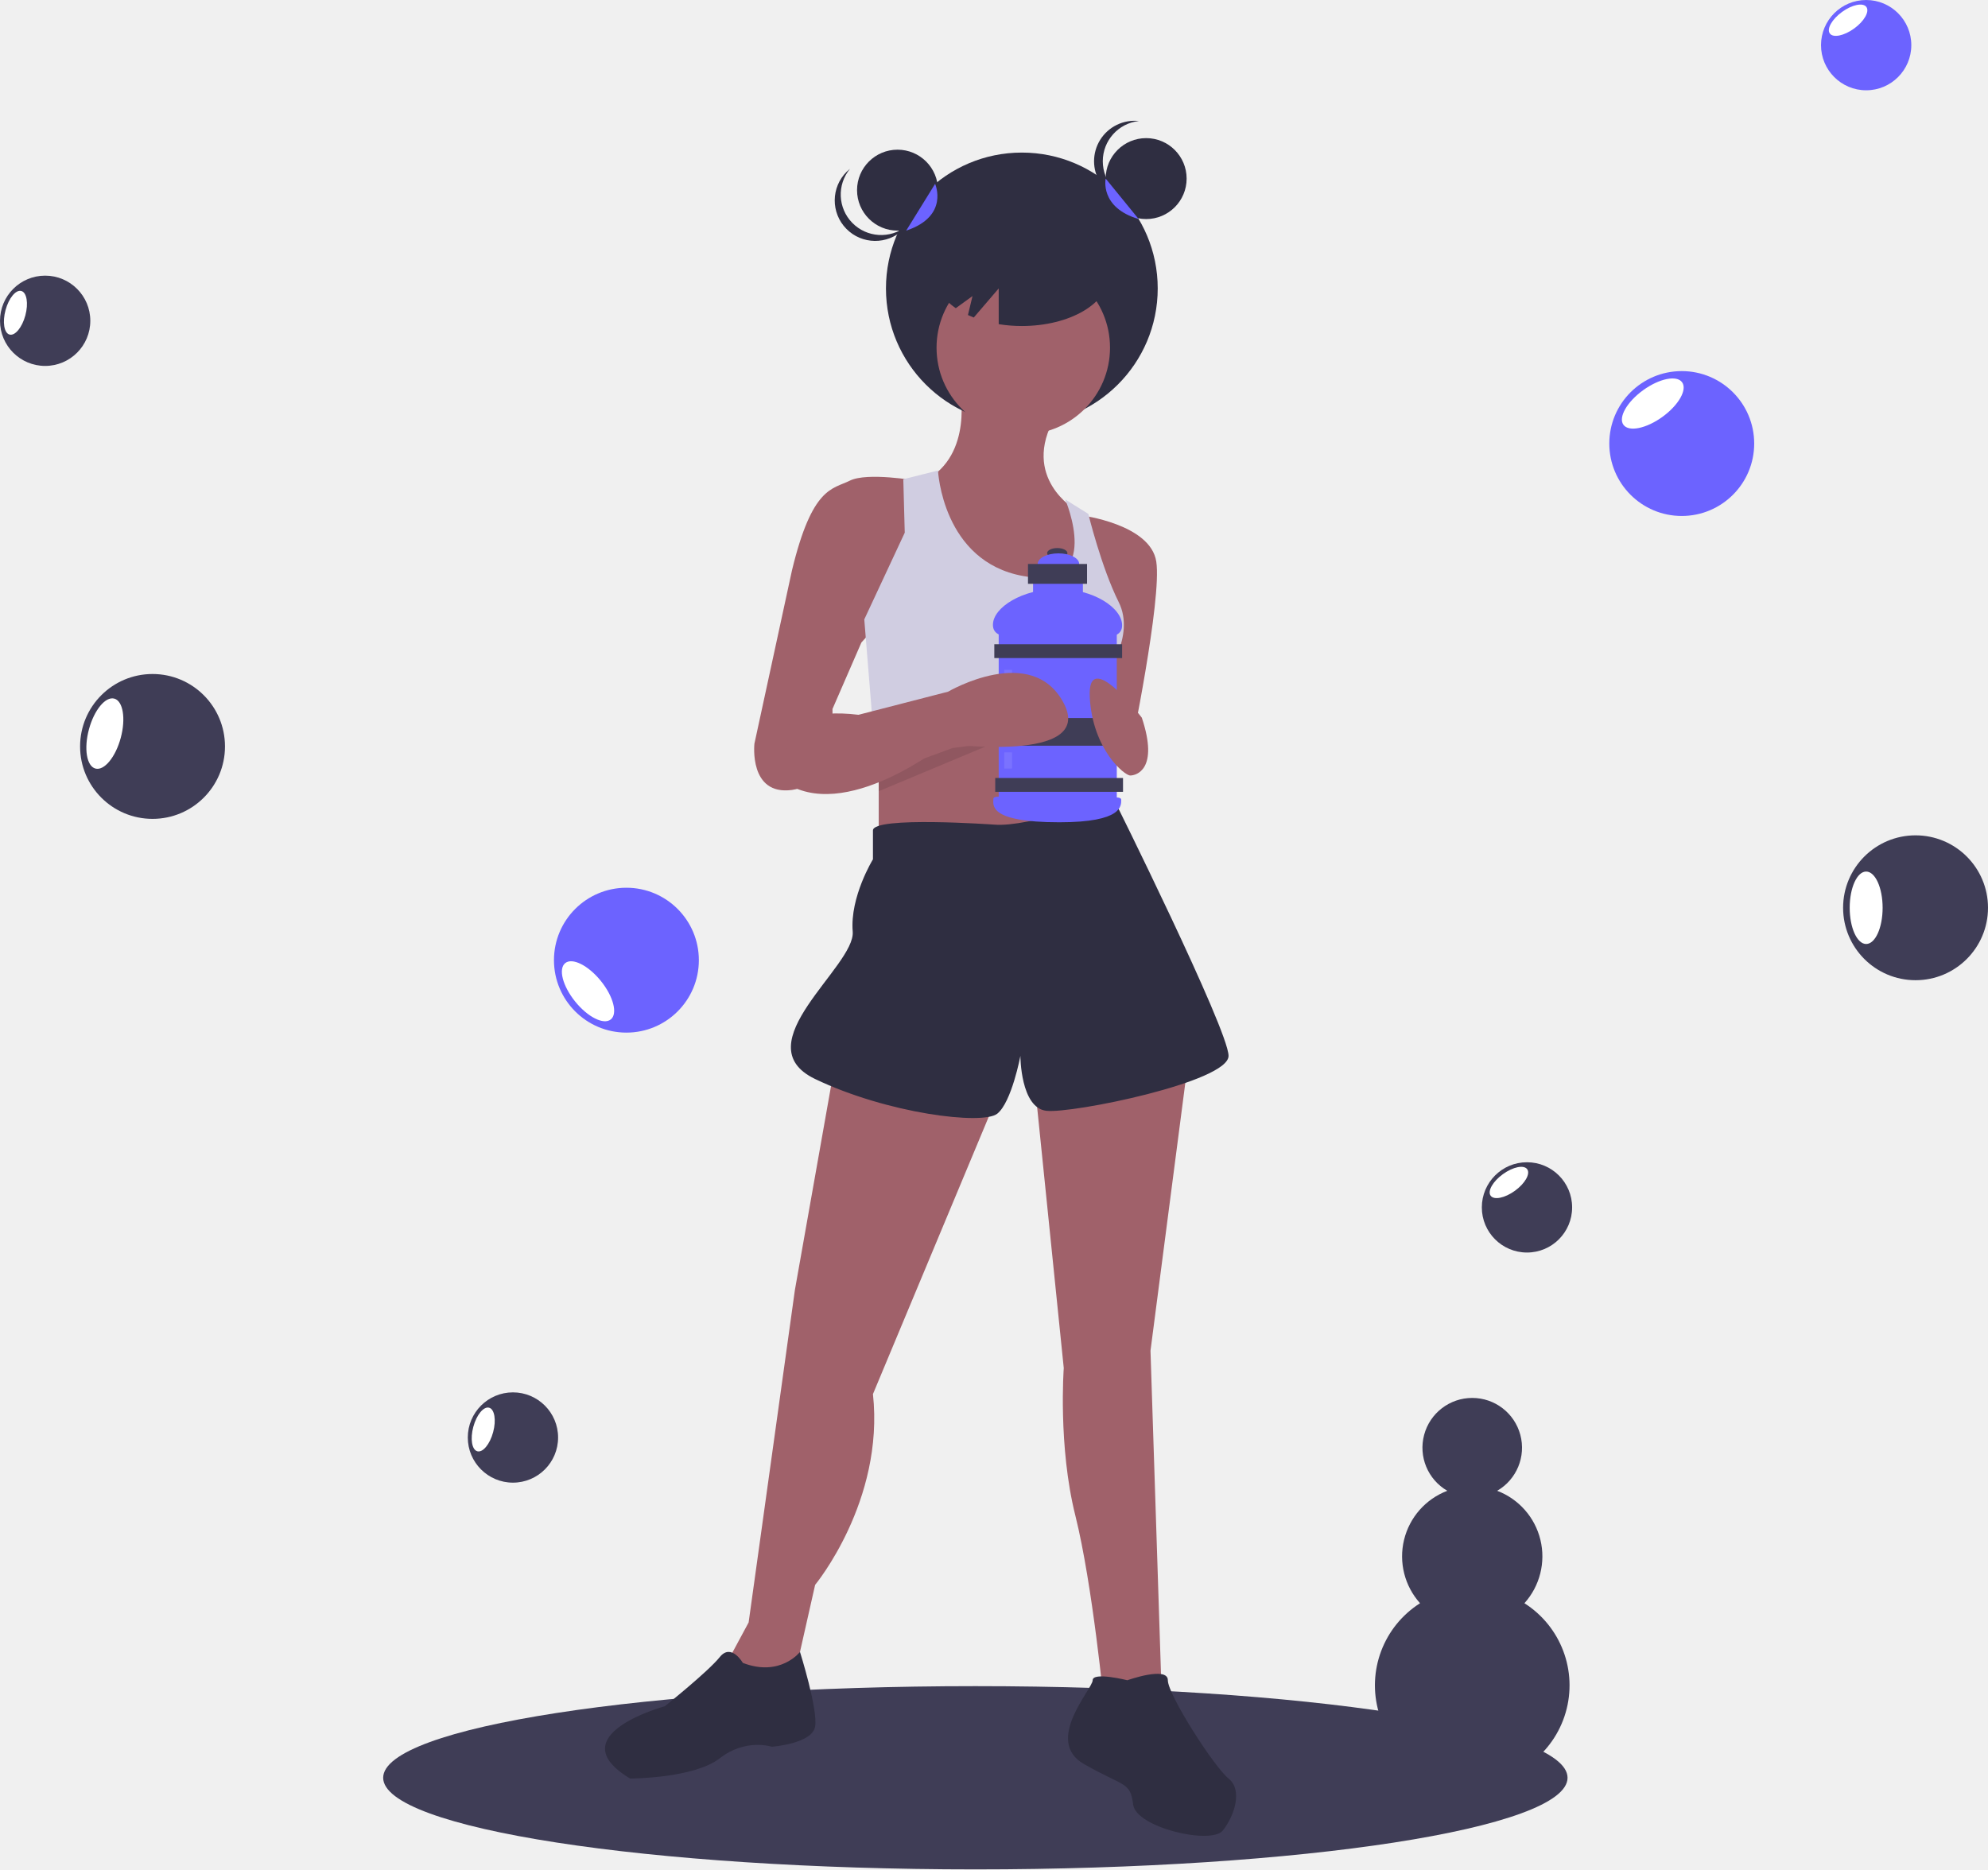
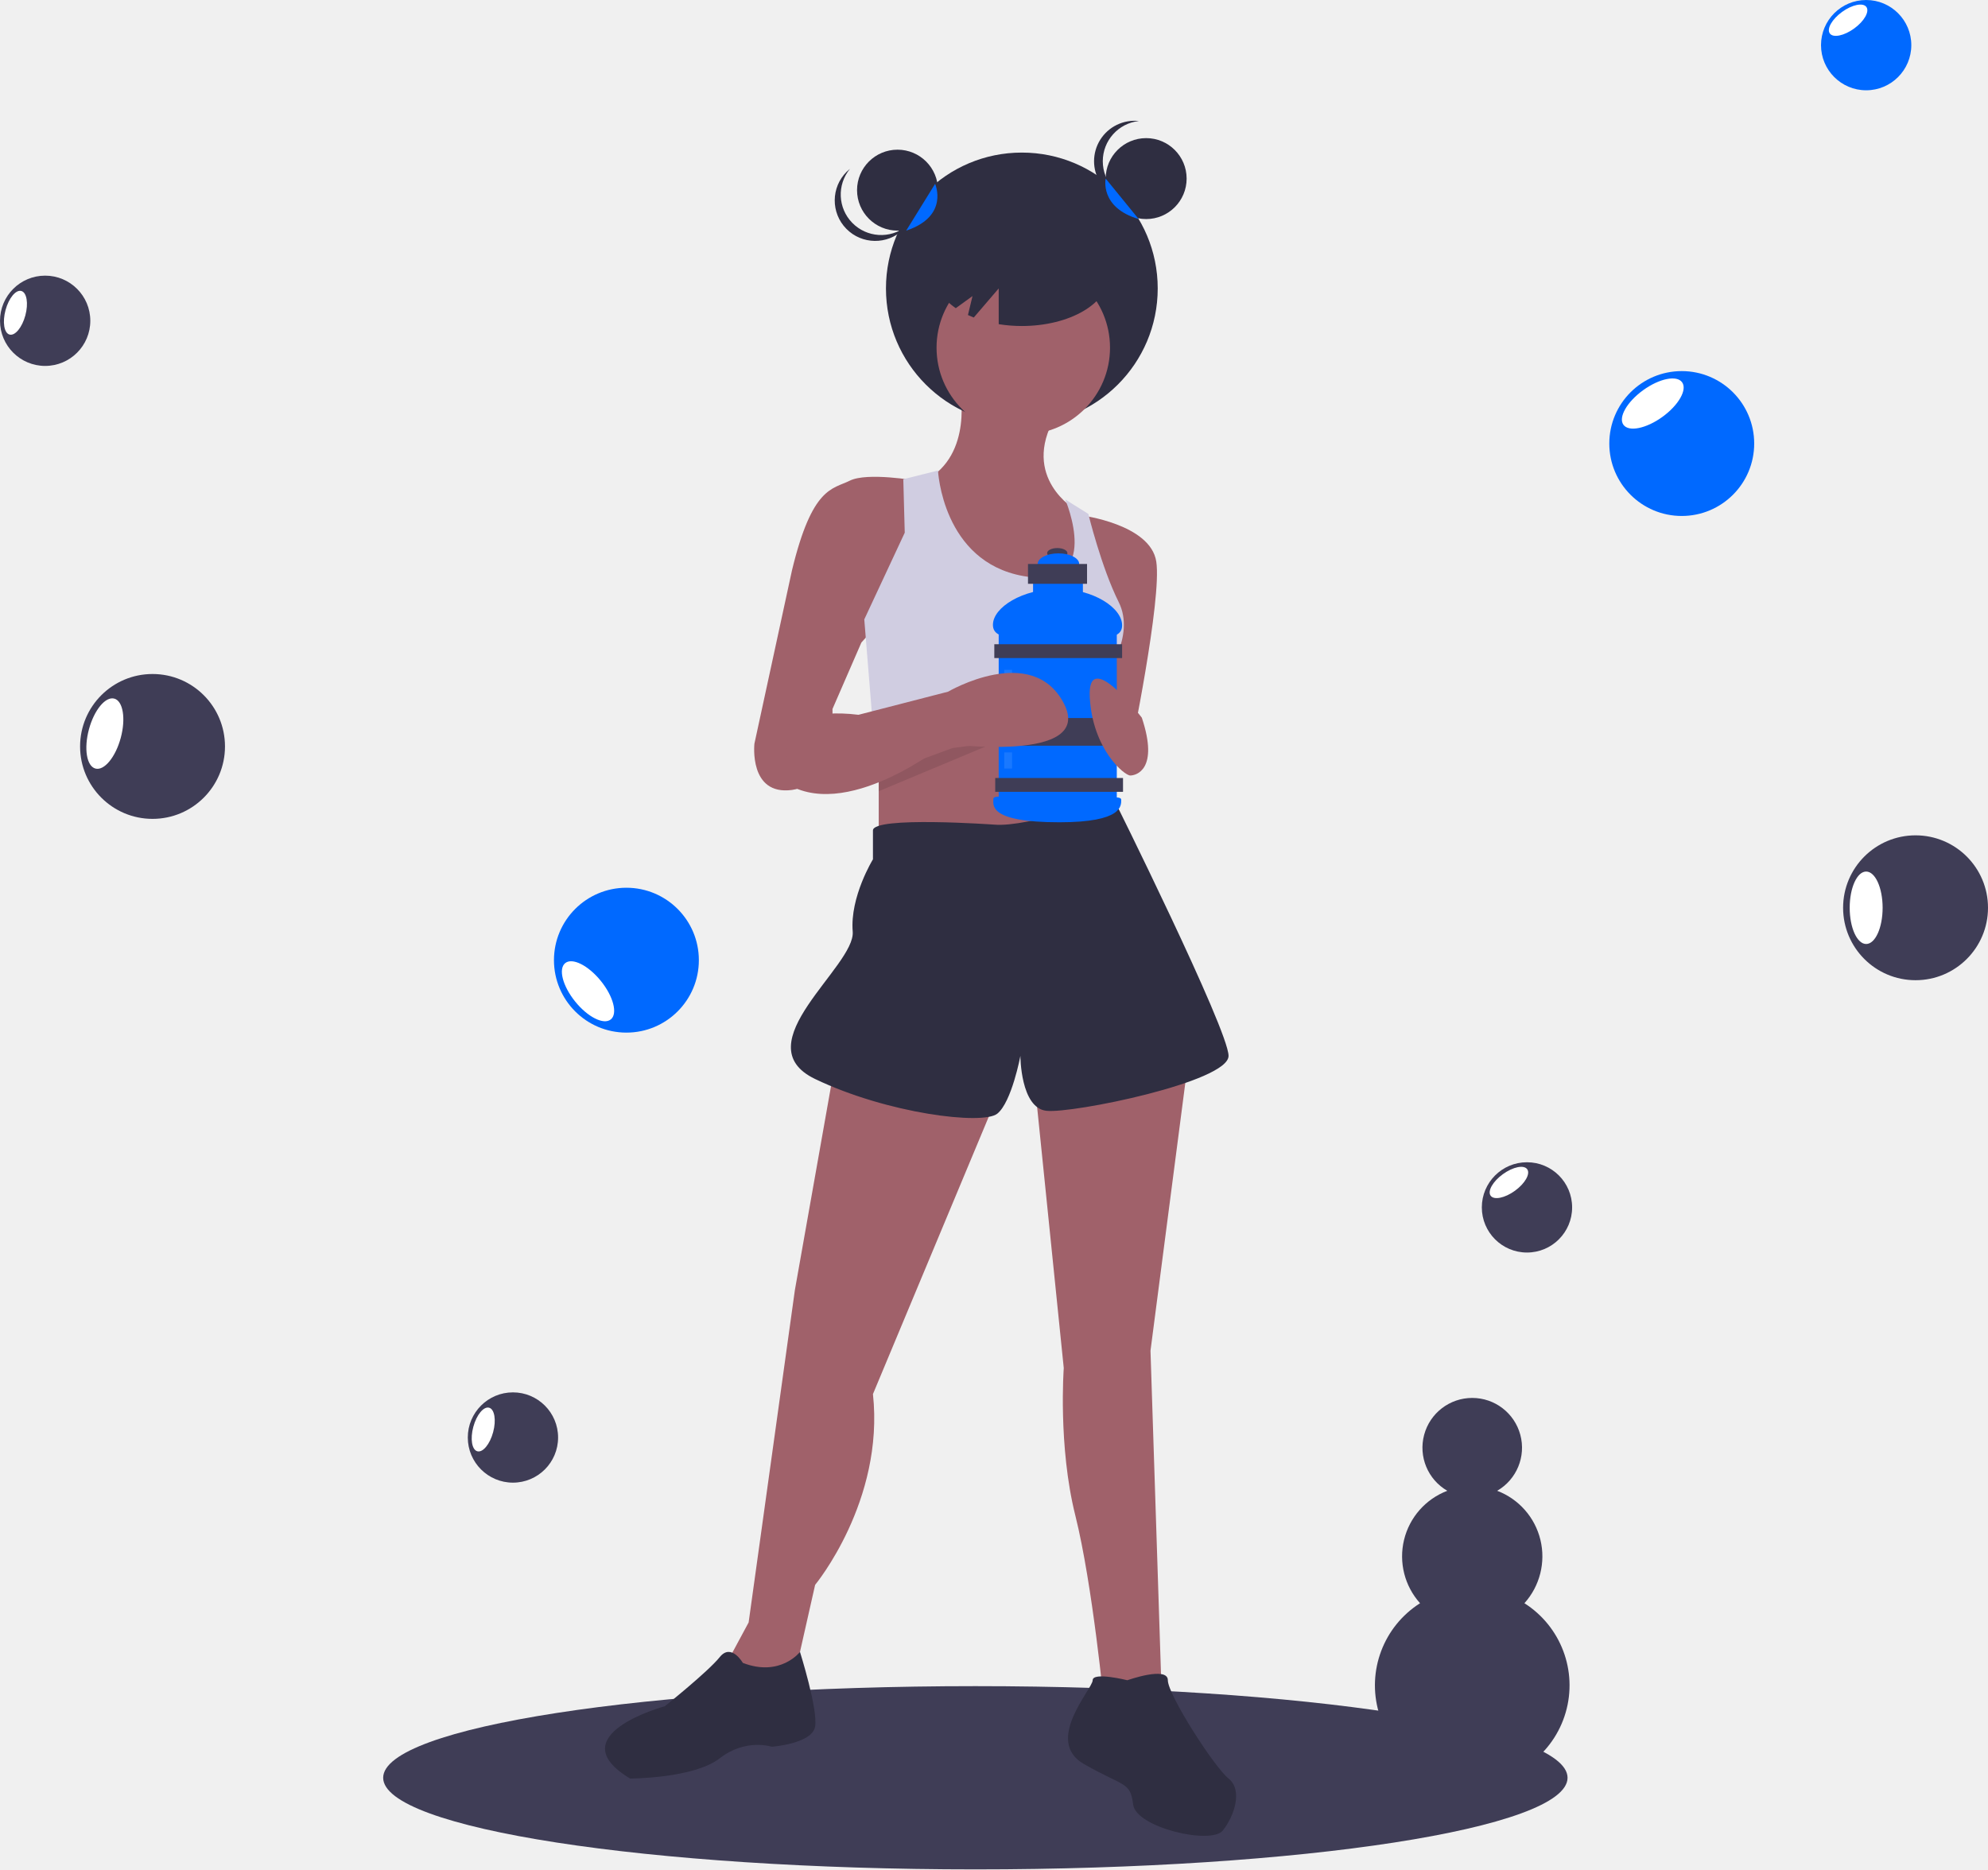
<svg xmlns="http://www.w3.org/2000/svg" id="aaa444b1-ec30-4a51-a2af-6b879f86a07d" data-name="Layer 1" width="817.439" height="768.793" viewBox="0 0 817.439 768.793">
  <ellipse cx="401.055" cy="731.114" rx="243.5" ry="37.679" fill="#3f3d56" />
  <path d="M585.888,225.235s5.944,27.342-14.265,38.041c0,0,4.755,60.627,35.663,61.816s30.908-32.097,30.908-32.097l-4.755-17.831s-22.587-13.076-8.321-38.041Z" transform="translate(-191.2803 -65.60326)" fill="#a0616a" />
  <circle cx="420.166" cy="118.619" r="55.872" fill="#2f2e41" />
  <polygon points="361.323 286.829 361.323 353.4 459.99 349.834 452.857 284.452 361.323 286.829" fill="#a0616a" />
  <circle cx="420.761" cy="142.989" r="35.663" fill="#a0616a" />
  <path d="M568.057,263.275s-20.209-3.566-27.342,0-15.454,2.378-23.775,36.852l-15.454,71.326s-2.378,21.398,15.454,19.02,16.643-33.285,16.643-33.285l11.888-27.342L566.868,306.071Z" transform="translate(-191.2803 -65.60326)" fill="#a0616a" />
  <path d="M635.816,277.54s28.53,3.566,30.908,19.02-10.699,78.459-10.699,78.459l-20.209-20.209L646.515,315.581Z" transform="translate(-191.2803 -65.60326)" fill="#a0616a" />
  <path d="M562.707,262.681l.594,21.992L546.659,320.336l3.566,43.984,95.389.287-.287-20.496s13.076-16.643,5.944-30.908-12.482-36.257-12.482-36.257l-9.51-5.944s16.048,37.446-17.237,31.502-35.069-43.39-35.069-43.39Z" transform="translate(-191.2803 -65.60326)" fill="#d0cde1" />
  <path d="M534.771,502.217l-16.643,93.912-19.02,136.708-8.321,15.454,7.133,15.454,20.209-9.51L526.45,717.384s28.53-34.474,23.775-78.459L601.342,516.482Z" transform="translate(-191.2803 -65.60326)" fill="#a0616a" />
  <path d="M616.796,511.727l11.888,116.499s-2.378,32.097,4.755,60.627,11.888,78.459,11.888,78.459h23.775l-4.755-146.218,15.454-118.877Z" transform="translate(-191.2803 -65.60326)" fill="#a0616a" />
  <path d="M600.153,404.738s-49.928-3.566-49.928,2.378v11.888s-9.51,15.454-8.321,29.719-45.173,46.362-15.454,60.627,68.948,19.02,74.892,14.265,9.51-23.775,9.51-23.775,0,21.398,10.699,22.587,74.892-11.888,74.892-22.587-47.572-106.395-47.572-106.395S614.419,405.927,600.153,404.738Z" transform="translate(-191.2803 -65.60326)" fill="#2f2e41" />
  <path d="M496.731,749.48s-4.755-8.321-9.51-2.378-22.587,20.209-22.587,20.209S420.65,779.2,450.369,797.031c0,0,26.153,0,36.852-8.321s21.398-4.755,21.398-4.755,16.643-1.189,17.831-8.321-6.227-30.671-6.227-30.671S512.185,755.424,496.731,749.48Z" transform="translate(-191.2803 -65.60326)" fill="#2f2e41" />
  <path d="M654.837,756.613s-14.265-3.566-14.265,0-20.209,24.964-3.566,34.474,19.02,7.133,20.209,16.643,32.097,16.643,36.852,10.699,8.321-16.643,2.378-21.398-24.964-34.474-24.964-40.418S654.837,756.613,654.837,756.613Z" transform="translate(-191.2803 -65.60326)" fill="#2f2e41" />
  <ellipse cx="434.741" cy="227.477" rx="4.173" ry="2.087" fill="#3f3d56" />
-   <ellipse cx="435.216" cy="231.934" rx="8.536" ry="4.363" fill="#6c63ff" />
-   <rect x="424.782" y="234.59" width="20.487" height="14.986" fill="#6c63ff" />
-   <rect x="410.65" y="258.018" width="48.562" height="73.413" fill="#6c63ff" />
-   <path d="M652.674,322.767c0,7.229-11.91,4.742-26.368,4.742s-26.747,2.297-26.747-4.932,12.289-14.796,26.747-14.796S652.674,315.538,652.674,322.767Z" transform="translate(-191.2803 -65.60326)" fill="#6c63ff" />
+   <ellipse cx="435.216" cy="231.934" rx="8.536" ry="4.363" fill="#0069ff" />
+   <rect x="424.782" y="234.59" width="20.487" height="14.986" fill="#0069ff" />
+   <rect x="410.65" y="258.018" width="48.562" height="73.413" fill="#0069ff" />
+   <path d="M652.674,322.767c0,7.229-11.91,4.742-26.368,4.742s-26.747,2.297-26.747-4.932,12.289-14.796,26.747-14.796S652.674,315.538,652.674,322.767Z" transform="translate(-191.2803 -65.60326)" fill="#0069ff" />
  <rect x="408.848" y="264.942" width="52.546" height="5.691" fill="#3f3d56" />
  <rect x="409.227" y="319.954" width="52.546" height="5.691" fill="#3f3d56" />
  <rect x="408.848" y="295.293" width="52.546" height="11.382" fill="#3f3d56" />
-   <path d="M652.295,394.473c0,2.41.765,9.295-25.419,9.295-29.593,0-27.127-7.265-27.127-9.675s13.088.948,27.127.948S652.295,392.063,652.295,394.473Z" transform="translate(-191.2803 -65.60326)" fill="#6c63ff" />
+   <path d="M652.295,394.473c0,2.41.765,9.295-25.419,9.295-29.593,0-27.127-7.265-27.127-9.675s13.088.948,27.127.948S652.295,392.063,652.295,394.473Z" transform="translate(-191.2803 -65.60326)" fill="#0069ff" />
  <rect x="422.696" y="231.934" width="24.281" height="8.157" fill="#3f3d56" />
  <rect x="412.926" y="275.47" width="3.225" height="17.831" fill="#fff" opacity="0.1" />
  <rect x="412.926" y="309.425" width="3.225" height="6.639" fill="#fff" opacity="0.1" />
  <path d="M660.78,360.754s-22.587-29.719-21.398-8.321,14.265,32.097,16.643,32.097S667.913,382.152,660.78,360.754Z" transform="translate(-191.2803 -65.60326)" fill="#a0616a" />
  <path d="M552.603,383.647c1.783.288,30.314-10.411,30.314-10.411l17.831-2.378-48.145,20.134Z" transform="translate(-191.2803 -65.60326)" opacity="0.1" />
  <path d="M515.751,363.132s9.51-5.944,28.53-3.566l36.852-9.51s34.474-20.209,47.551,4.755S579.944,371.453,579.944,371.453s-41.607,33.285-66.571,15.454Z" transform="translate(-191.2803 -65.60326)" fill="#a0616a" />
  <circle cx="369.05" cy="78.201" r="16.643" fill="#2f2e41" />
  <circle cx="471.283" cy="73.446" r="16.643" fill="#2f2e41" />
  <path d="M644.732,131.917a16.642,16.642,0,0,1,14.86-16.544,16.643,16.643,0,1,0,0,33.089A16.642,16.642,0,0,1,644.732,131.917Z" transform="translate(-191.2803 -65.60326)" fill="#2f2e41" />
  <path d="M541.734,157.266a16.642,16.642,0,0,1-.965-22.217,16.81,16.81,0,0,0-1.343,1.178,16.643,16.643,0,0,0,23.295,23.775,16.812,16.812,0,0,0,1.205-1.318A16.642,16.642,0,0,1,541.734,157.266Z" transform="translate(-191.2803 -65.60326)" fill="#2f2e41" />
  <path d="M611.447,158.07c-19.696,0-35.663,9.314-35.663,20.803,0,5.141,3.209,9.839,8.507,13.469l6.866-4.975-1.867,7.793c.775.359,1.566.706,2.391,1.028l10.256-11.966v14.7a59.869,59.869,0,0,0,9.51.754c19.696,0,35.663-9.314,35.663-20.803S631.143,158.07,611.447,158.07Z" transform="translate(-191.2803 -65.60326)" fill="#2f2e41" />
-   <path d="M645.921,139.049s-2.585,11.888,13.567,16.643" transform="translate(-191.2803 -65.60326)" fill="#6c63ff" />
-   <path d="M575.784,141.213s5.944,13.29-11.888,19.234" transform="translate(-191.2803 -65.60326)" fill="#6c63ff" />
+   <path d="M645.921,139.049s-2.585,11.888,13.567,16.643" transform="translate(-191.2803 -65.60326)" fill="#0069ff" />
+   <path d="M575.784,141.213s5.944,13.29-11.888,19.234" transform="translate(-191.2803 -65.60326)" fill="#0069ff" />
  <path d="M818.1,724.937a28.843,28.843,0,0,0-11.205-46.239,20.471,20.471,0,1,0-20.503,0,28.843,28.843,0,0,0-11.205,46.239,40.012,40.012,0,1,0,42.914,0Z" transform="translate(-191.2803 -65.60326)" fill="#3f3d56" />
-   <circle cx="257.572" cy="394.878" r="29.789" fill="#6c63ff" />
+   <circle cx="257.572" cy="394.878" r="29.789" fill="#0069ff" />
  <ellipse cx="433.066" cy="473.261" rx="6.77" ry="14.895" transform="translate(-392.5884 312.3069) rotate(-38.9914)" fill="#fff" />
  <circle cx="62.722" cy="306.977" r="29.789" fill="#3f3d56" />
  <ellipse cx="234.392" cy="367.293" rx="14.895" ry="6.77" transform="translate(-372.5369 432.3791) rotate(-74.90993)" fill="#fff" />
  <circle cx="18.569" cy="131.924" r="18.564" fill="#3f3d56" />
  <ellipse cx="197.628" cy="194.232" rx="9.282" ry="4.219" transform="translate(-232.6362 268.8763) rotate(-74.90993)" fill="#fff" />
  <circle cx="210.916" cy="591.181" r="18.564" fill="#3f3d56" />
  <ellipse cx="389.975" cy="653.489" rx="9.282" ry="4.219" transform="matrix(0.26034, -0.96552, 0.96552, 0.26034, -533.7859, 794.2864)" fill="#fff" />
  <circle cx="787.65" cy="373.326" r="29.789" fill="#3f3d56" />
  <ellipse cx="767.34" cy="373.326" rx="6.77" ry="14.895" fill="#fff" />
-   <circle cx="691.513" cy="182.406" r="29.789" fill="#6c63ff" />
+   <circle cx="691.513" cy="182.406" r="29.789" fill="#0069ff" />
  <ellipse cx="870.878" cy="231.56" rx="14.895" ry="6.77" transform="translate(-161.5256 489.3146) rotate(-35.91853)" fill="#fff" />
-   <circle cx="767.34" cy="18.566" r="18.564" fill="#6c63ff" />
+   <circle cx="767.34" cy="18.566" r="18.564" fill="#0069ff" />
  <ellipse cx="951.195" cy="73.918" rx="9.282" ry="4.219" transform="translate(-53.77544 506.4556) rotate(-35.91853)" fill="#fff" />
  <circle cx="627.873" cy="496.545" r="18.564" fill="#3f3d56" />
  <ellipse cx="811.728" cy="551.897" rx="9.282" ry="4.219" transform="translate(-360.6937 515.5263) rotate(-35.91853)" fill="#fff" />
</svg>
